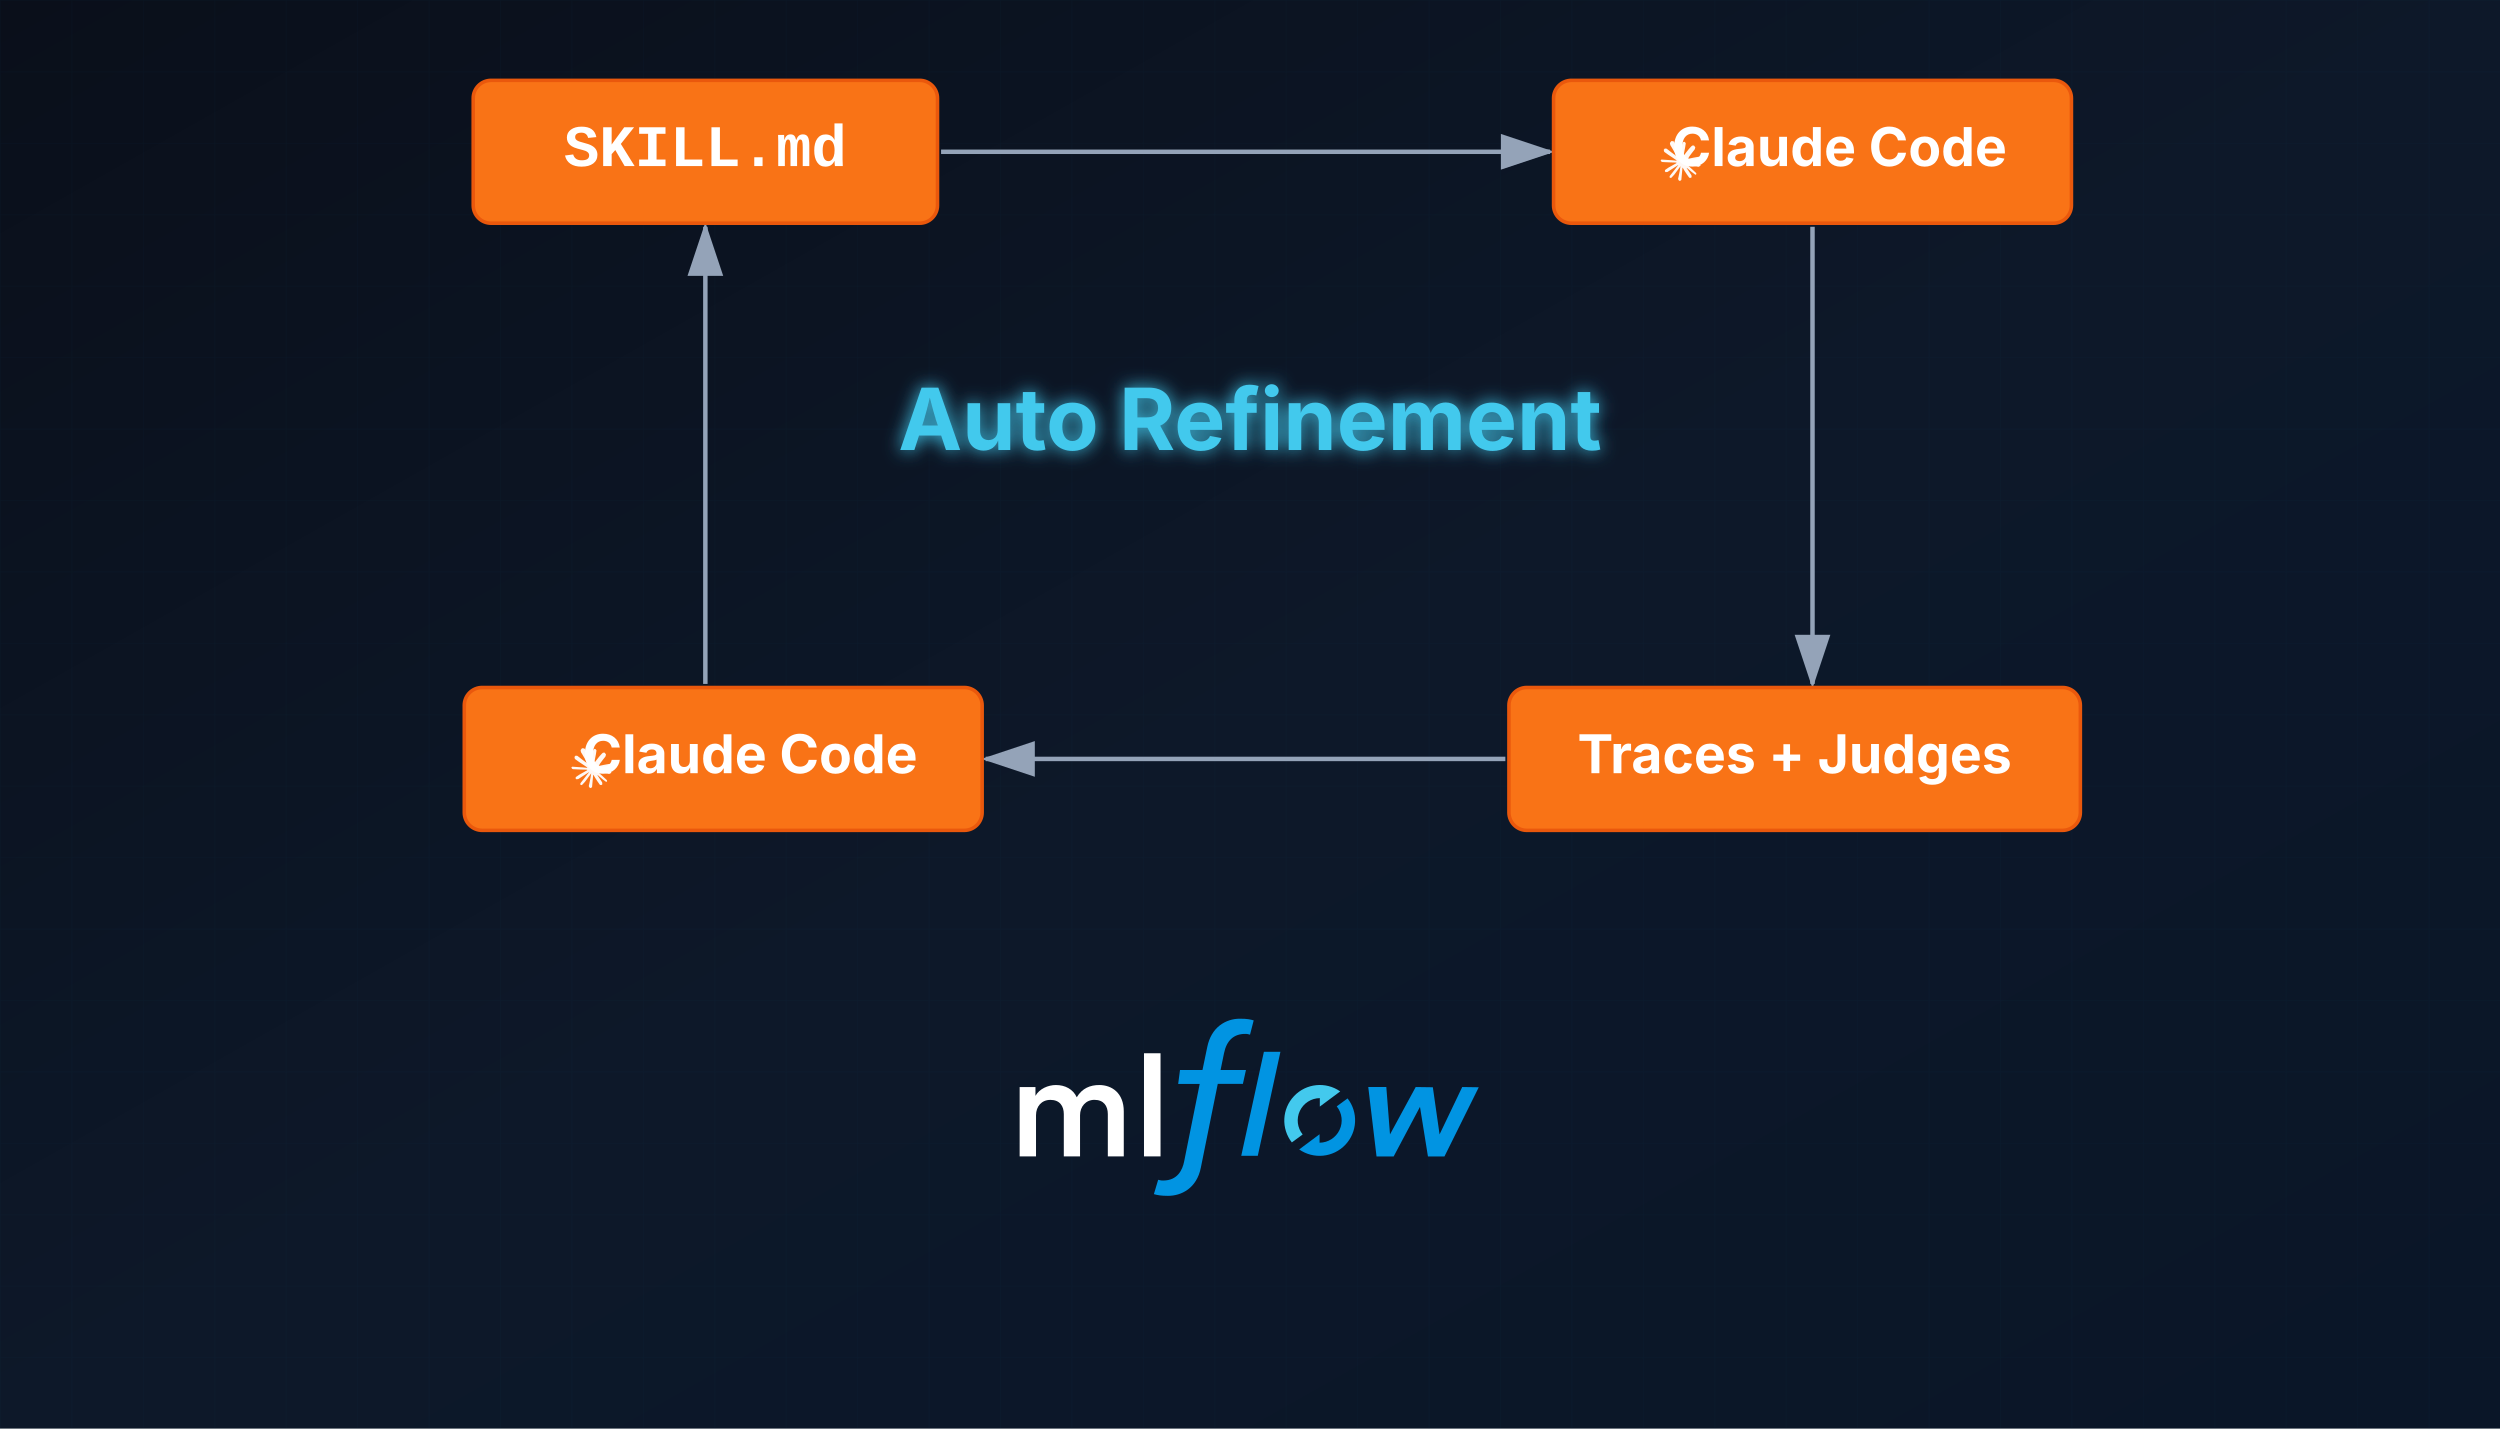
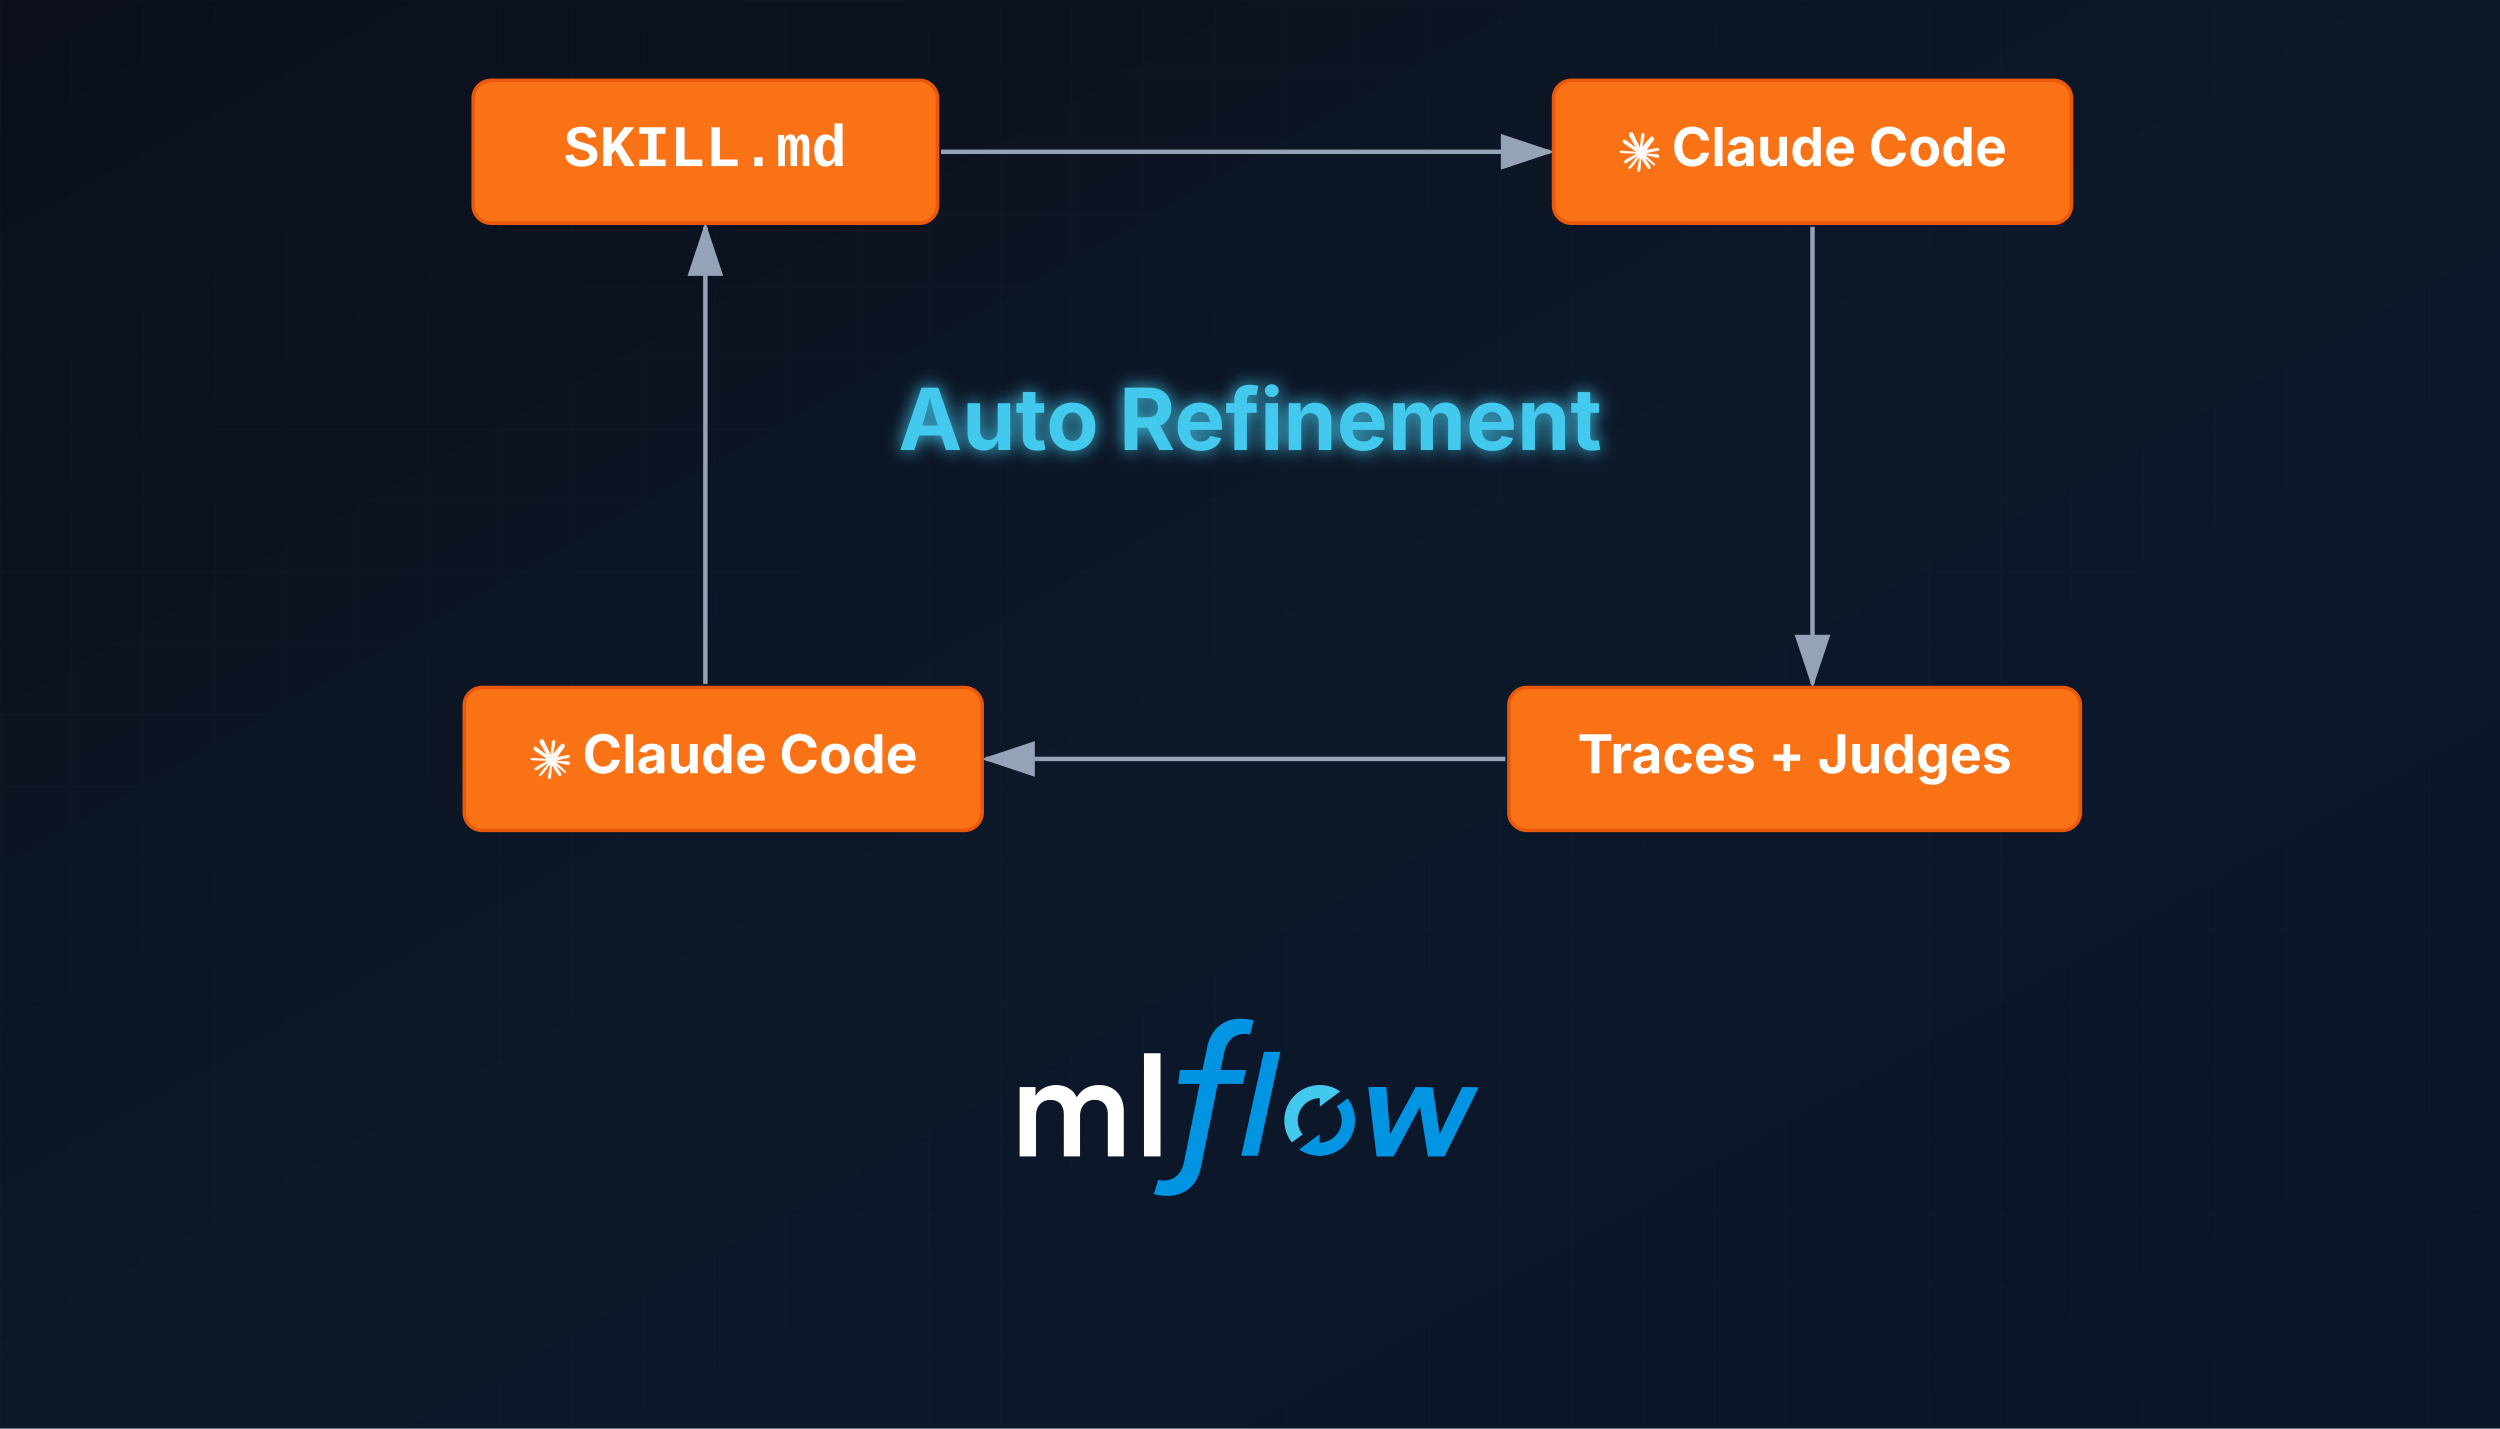
<svg xmlns="http://www.w3.org/2000/svg" width="1400" height="800" viewBox="0 0 1400 800" fill="none">
  <defs>
    <linearGradient id="bgGradient" x1="0%" y1="0%" x2="100%" y2="100%">
      <stop offset="0%" style="stop-color:#0a0f1a;stop-opacity:1" />
      <stop offset="50%" style="stop-color:#0d1829;stop-opacity:1" />
      <stop offset="100%" style="stop-color:#0a1628;stop-opacity:1" />
    </linearGradient>
    <linearGradient id="blueGlow" x1="0%" y1="0%" x2="100%" y2="0%">
      <stop offset="0%" style="stop-color:#0194E2;stop-opacity:0" />
      <stop offset="50%" style="stop-color:#0194E2;stop-opacity:0.25" />
      <stop offset="100%" style="stop-color:#0194E2;stop-opacity:0" />
    </linearGradient>
    <marker id="arr" markerWidth="12" markerHeight="8" refX="11" refY="4" orient="auto">
      <polygon points="0 0, 12 4, 0 8" fill="#94a3b8" />
    </marker>
    <filter id="textGlow" x="-50%" y="-50%" width="200%" height="200%">
      <feGaussianBlur stdDeviation="5" result="coloredBlur" />
      <feMerge>
        <feMergeNode in="coloredBlur" />
        <feMergeNode in="SourceGraphic" />
      </feMerge>
    </filter>
  </defs>
  <rect width="1400" height="800" fill="url(#bgGradient)" />
  <g opacity="0.04">
    <pattern id="grid" width="40" height="40" patternUnits="userSpaceOnUse">
      <path d="M 40 0 L 0 0 0 40" fill="none" stroke="#0194E2" stroke-width="0.5" />
    </pattern>
    <rect width="1400" height="800" fill="url(#grid)" />
  </g>
  <line x1="527" y1="85" x2="868" y2="85" stroke="#94a3b8" stroke-width="2.5" marker-end="url(#arr)" />
  <line x1="1015" y1="127" x2="1015" y2="383" stroke="#94a3b8" stroke-width="2.5" marker-end="url(#arr)" />
  <line x1="843" y1="425" x2="552" y2="425" stroke="#94a3b8" stroke-width="2.5" marker-end="url(#arr)" />
  <line x1="395" y1="383" x2="395" y2="127" stroke="#94a3b8" stroke-width="2.5" marker-end="url(#arr)" />
  <rect x="265" y="45" width="260" height="80" rx="10" fill="#F97316" stroke="#EA580C" stroke-width="2" />
  <text x="395" y="93" text-anchor="middle" fill="white" font-family="ui-monospace,'Courier New',monospace" font-size="33" font-weight="700">SKILL.md</text>
  <rect x="870" y="45" width="290" height="80" rx="10" fill="#F97316" stroke="#EA580C" stroke-width="2" />
-   <g transform="translate(930, 79) scale(1.4)">
+   <g transform="translate(907, 74) scale(1.4)">
    <path d="m3.127 10.604 3.135-1.76.053-.153-.053-.085H6.11l-.525-.032-1.791-.048-1.554-.065-1.505-.08-.38-.081L0 7.832l.036-.234.32-.214.455.04 1.009.069 1.513.105 1.097.064 1.626.17h.259l.036-.105-.089-.065-.068-.064-1.566-1.062-1.695-1.121-.887-.646-.48-.327-.243-.306-.104-.67.435-.48.585.04.15.04.593.456 1.267.981 1.654 1.218.242.202.097-.068.012-.049-.109-.181-.9-1.626-.96-1.655-.428-.686-.113-.411a2 2 0 0 1-.068-.484l.496-.674L4.446 0l.662.089.279.242.411.94.666 1.48 1.033 2.014.302.597.162.553.06.17h.105v-.097l.085-1.134.157-1.392.154-1.792.052-.504.25-.605.497-.327.387.186.319.456-.045.294-.19 1.23-.37 1.93-.243 1.29h.142l.161-.16.654-.868 1.097-1.372.484-.545.565-.601.363-.287h.686l.505.751-.226.775-.707.895-.585.759-.839 1.13-.524.904.048.072.125-.012 1.897-.403 1.024-.186 1.223-.21.553.258.06.263-.218.536-1.307.323-1.533.307-2.284.54-.028.02.032.04 1.029.098.44.024h1.077l2.005.15.525.346.315.424-.053.323-.807.411-3.631-.863-.872-.218h-.12v.073l.726.71 1.331 1.202 1.667 1.55.084.383-.214.302-.226-.032-1.464-1.101-.565-.497-1.28-1.077h-.084v.113l.295.432 1.557 2.34.08.718-.112.234-.404.141-.444-.08-.911-1.28-.94-1.44-.759-1.291-.093.053-.448 4.821-.21.246-.484.186-.403-.307-.214-.496.214-.98.258-1.28.21-1.016.19-1.263.112-.42-.008-.028-.092.012-.953 1.307-1.448 1.957-1.146 1.227-.274.109-.477-.247.045-.44.266-.39 1.586-2.018.956-1.25.617-.723-.004-.105h-.036l-4.212 2.736-.75.096-.324-.302.04-.496.154-.162 1.267-.871z" fill="white" opacity="0.95" />
  </g>
  <text x="1030" y="93" text-anchor="middle" fill="white" font-family="system-ui,-apple-system,sans-serif" font-size="30" font-weight="700">Claude Code</text>
  <rect x="845" y="385" width="320" height="80" rx="10" fill="#F97316" stroke="#EA580C" stroke-width="2" />
  <text x="1005" y="433" text-anchor="middle" fill="white" font-family="system-ui,-apple-system,sans-serif" font-size="30" font-weight="700">Traces + Judges</text>
  <rect x="260" y="385" width="290" height="80" rx="10" fill="#F97316" stroke="#EA580C" stroke-width="2" />
-   <g transform="translate(320, 419) scale(1.4)">
+   <g transform="translate(297, 414) scale(1.4)">
    <path d="m3.127 10.604 3.135-1.76.053-.153-.053-.085H6.11l-.525-.032-1.791-.048-1.554-.065-1.505-.08-.38-.081L0 7.832l.036-.234.32-.214.455.04 1.009.069 1.513.105 1.097.064 1.626.17h.259l.036-.105-.089-.065-.068-.064-1.566-1.062-1.695-1.121-.887-.646-.48-.327-.243-.306-.104-.67.435-.48.585.04.15.04.593.456 1.267.981 1.654 1.218.242.202.097-.068.012-.049-.109-.181-.9-1.626-.96-1.655-.428-.686-.113-.411a2 2 0 0 1-.068-.484l.496-.674L4.446 0l.662.089.279.242.411.94.666 1.48 1.033 2.014.302.597.162.553.06.17h.105v-.097l.085-1.134.157-1.392.154-1.792.052-.504.25-.605.497-.327.387.186.319.456-.045.294-.19 1.23-.37 1.93-.243 1.29h.142l.161-.16.654-.868 1.097-1.372.484-.545.565-.601.363-.287h.686l.505.751-.226.775-.707.895-.585.759-.839 1.13-.524.904.048.072.125-.012 1.897-.403 1.024-.186 1.223-.21.553.258.06.263-.218.536-1.307.323-1.533.307-2.284.54-.028.02.032.04 1.029.098.44.024h1.077l2.005.15.525.346.315.424-.053.323-.807.411-3.631-.863-.872-.218h-.12v.073l.726.71 1.331 1.202 1.667 1.55.084.383-.214.302-.226-.032-1.464-1.101-.565-.497-1.28-1.077h-.084v.113l.295.432 1.557 2.34.08.718-.112.234-.404.141-.444-.08-.911-1.28-.94-1.44-.759-1.291-.093.053-.448 4.821-.21.246-.484.186-.403-.307-.214-.496.214-.98.258-1.28.21-1.016.19-1.263.112-.42-.008-.028-.092.012-.953 1.307-1.448 1.957-1.146 1.227-.274.109-.477-.247.045-.44.266-.39 1.586-2.018.956-1.25.617-.723-.004-.105h-.036l-4.212 2.736-.75.096-.324-.302.04-.496.154-.162 1.267-.871z" fill="white" opacity="0.95" />
  </g>
  <text x="420" y="433" text-anchor="middle" fill="white" font-family="system-ui,-apple-system,sans-serif" font-size="30" font-weight="700">Claude Code</text>
  <text x="700" y="252" text-anchor="middle" fill="#43C9ED" font-family="system-ui,-apple-system,sans-serif" font-size="48" font-weight="700" filter="url(#textGlow)">Auto Refinement</text>
  <g transform="translate(571, 570) scale(2.5)">
    <path d="M0 31.032V15.502H3.543V17.47C4.436 15.876 6.383 15.045 8.136 15.045C10.178 15.045 11.964 15.971 12.794 17.79C14.01 15.747 15.828 15.045 17.837 15.045C20.647 15.045 23.326 16.832 23.326 20.949V31.032H19.753V21.554C19.753 19.736 18.827 18.364 16.752 18.364C14.806 18.364 13.529 19.895 13.529 21.809V31.03H9.893V21.554C9.893 19.768 8.995 18.373 6.89 18.373C4.913 18.373 3.667 19.841 3.667 21.818V31.039Z" fill="#ffffff" />
    <path d="M27.855 31.032V7.929H31.558V31.032Z" fill="#ffffff" />
    <path d="M30.071 39.487C30.903 39.719 31.652 39.87 33.24 39.87C36.193 39.87 39.676 38.205 40.593 33.531L44.379 14.792H50.008L50.695 11.675H45.009L45.774 7.95C46.36 5.058 47.96 3.592 50.528 3.592C51.196 3.592 51.009 3.65 51.604 3.763L52.427 0.57C51.634 0.333 50.924 0.191 49.378 0.191C47.745 0.167 46.151 0.689 44.85 1.675C43.409 2.789 42.457 4.425 42.023 6.538L40.957 11.675H35.923L35.512 14.794H40.335L36.859 32.121C36.477 34.086 35.359 36.436 32.151 36.436C31.424 36.436 31.688 36.381 31.03 36.274Z" fill="#0194E2" />
    <path d="M53.342 30.905H49.64L54.714 7.596H58.415Z" fill="#0194E2" />
    <path d="M71.807 16.477C68.576 14.216 64.178 14.661 61.465 17.522C58.752 20.383 58.542 24.798 60.97 27.904L63.395 26.124C62.191 24.631 61.947 22.581 62.766 20.847C63.584 19.113 65.322 17.999 67.24 17.979V19.874Z" fill="#43C9ED" />
    <path d="M62.618 29.472C65.848 31.732 70.247 31.288 72.96 28.427C75.673 25.566 75.883 21.15 73.454 18.044L71.029 19.824C72.233 21.317 72.478 23.367 71.659 25.101C70.84 26.836 69.102 27.95 67.184 27.969V26.075Z" fill="#0194E2" />
    <path d="M78.092 15.493H82.136L82.959 26.105L88.718 15.493L92.557 15.548L94.065 26.105L99.139 15.493L102.84 15.548L95.162 31.041H91.46L89.677 19.935L83.782 31.041H79.943Z" fill="#0194E2" />
  </g>
</svg>
